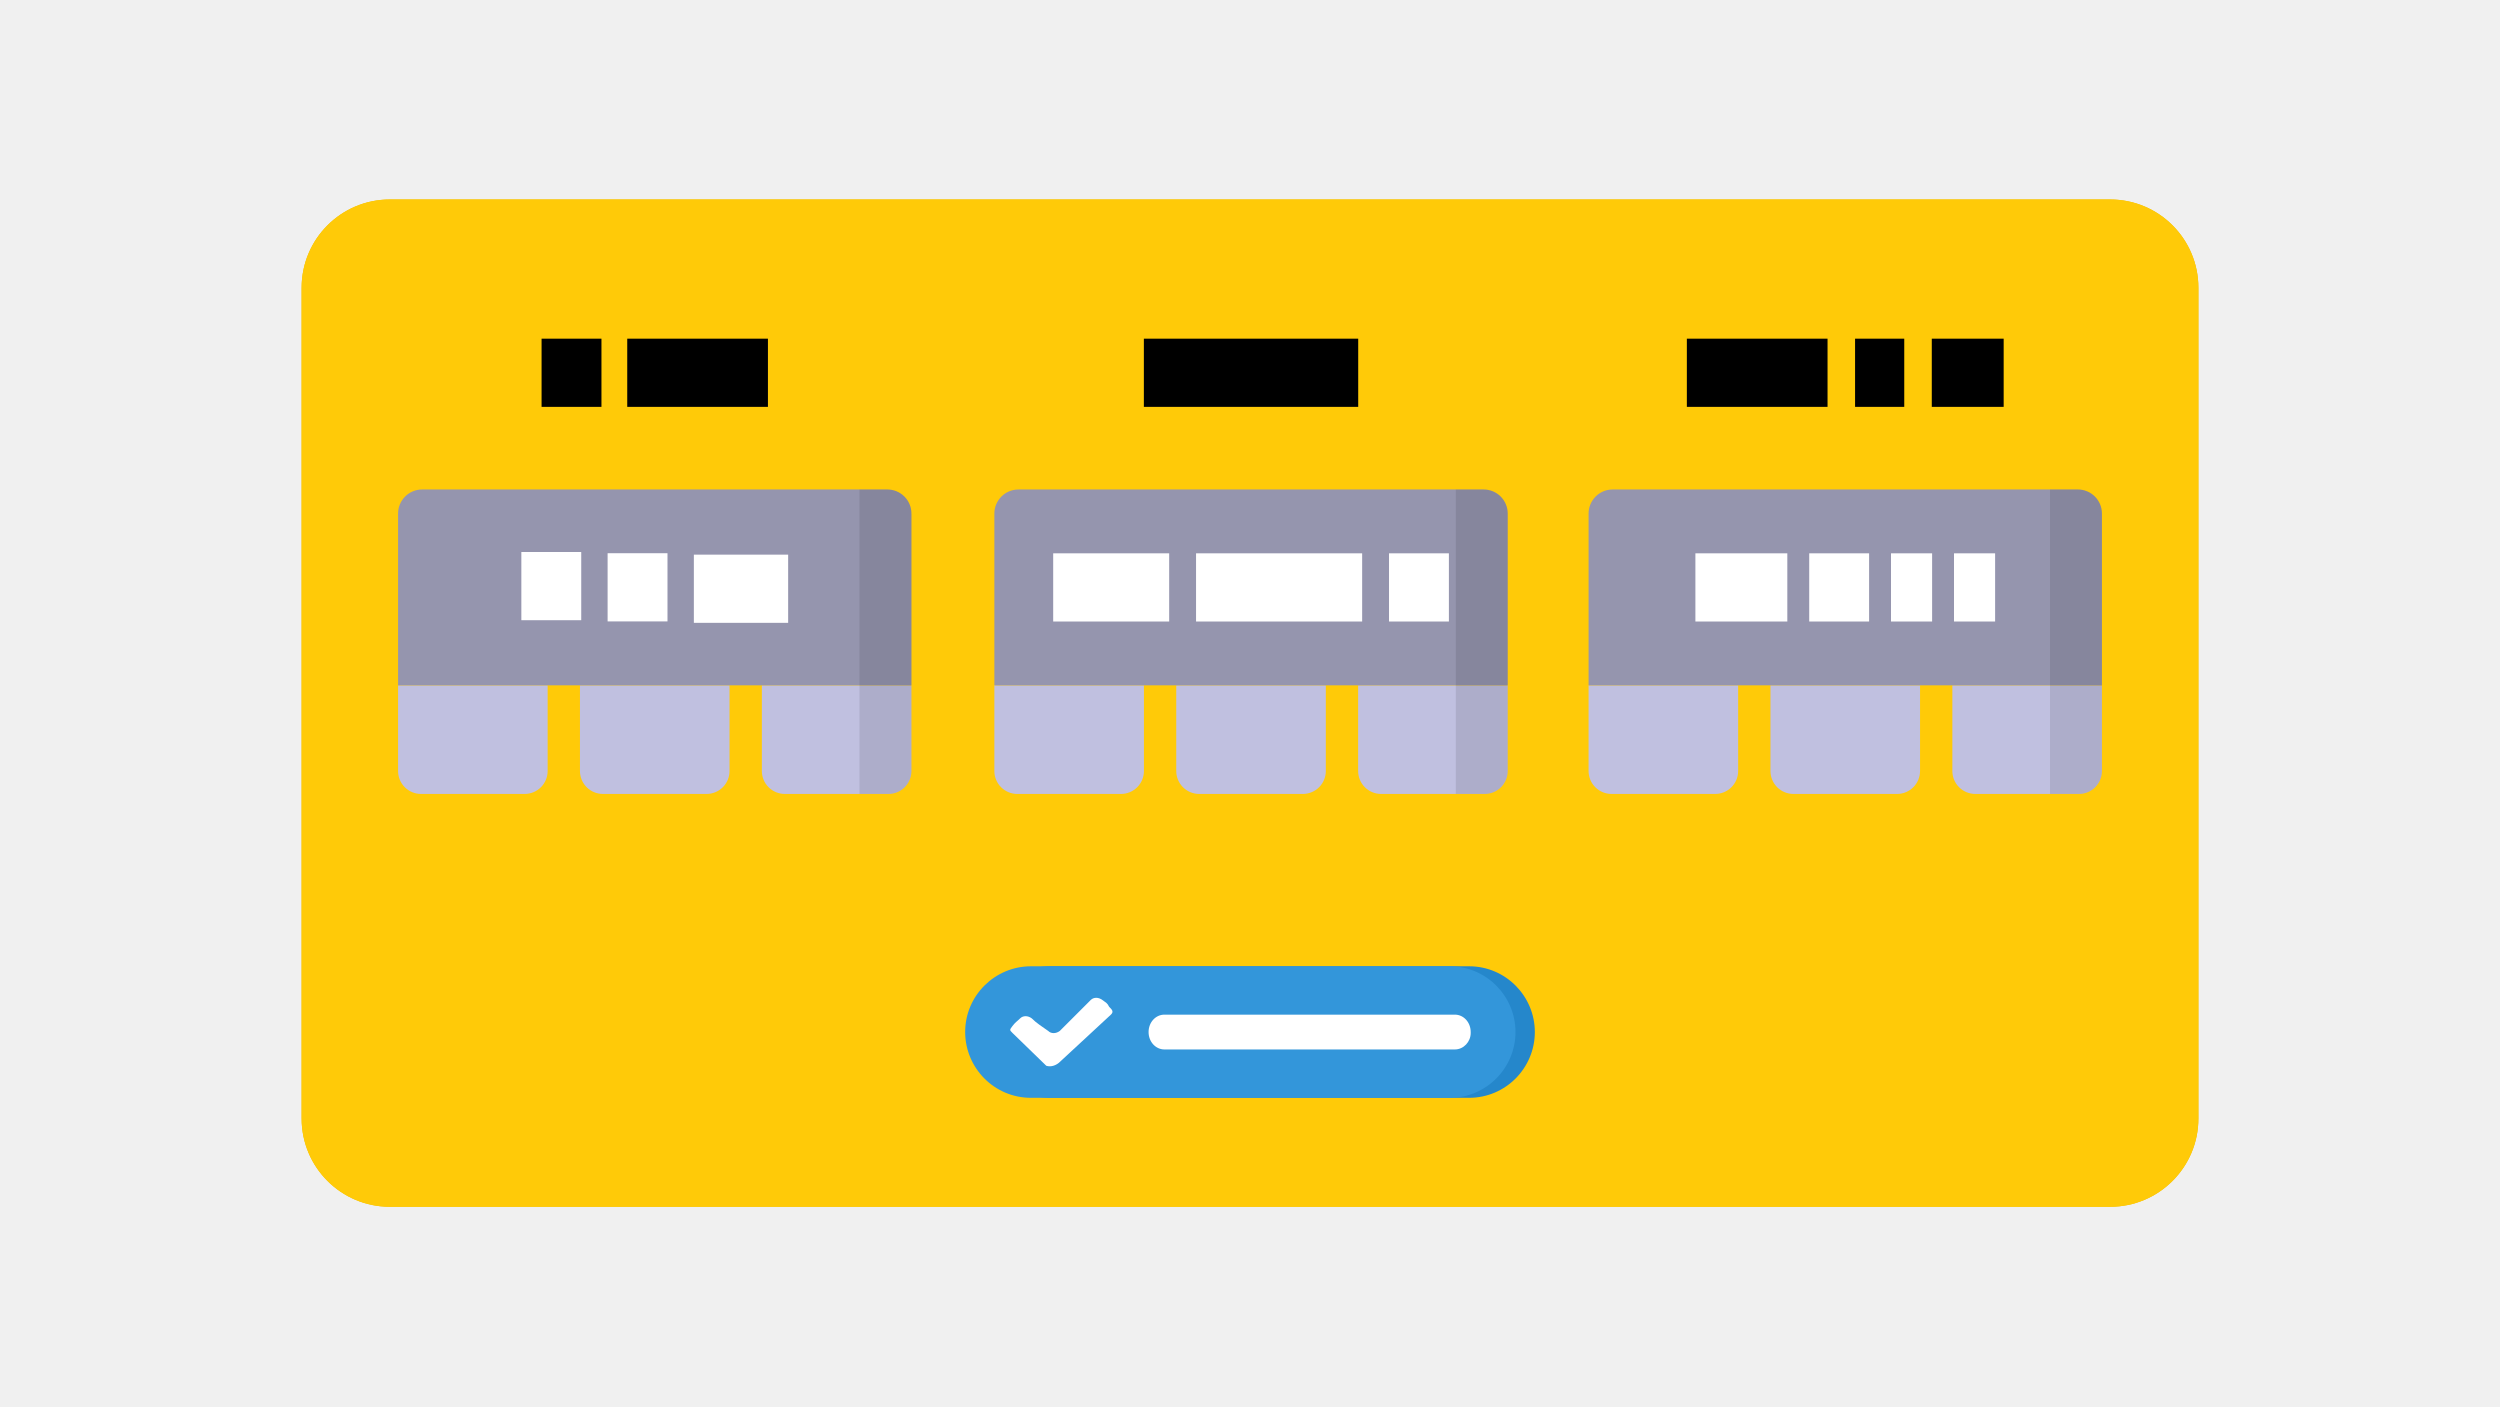
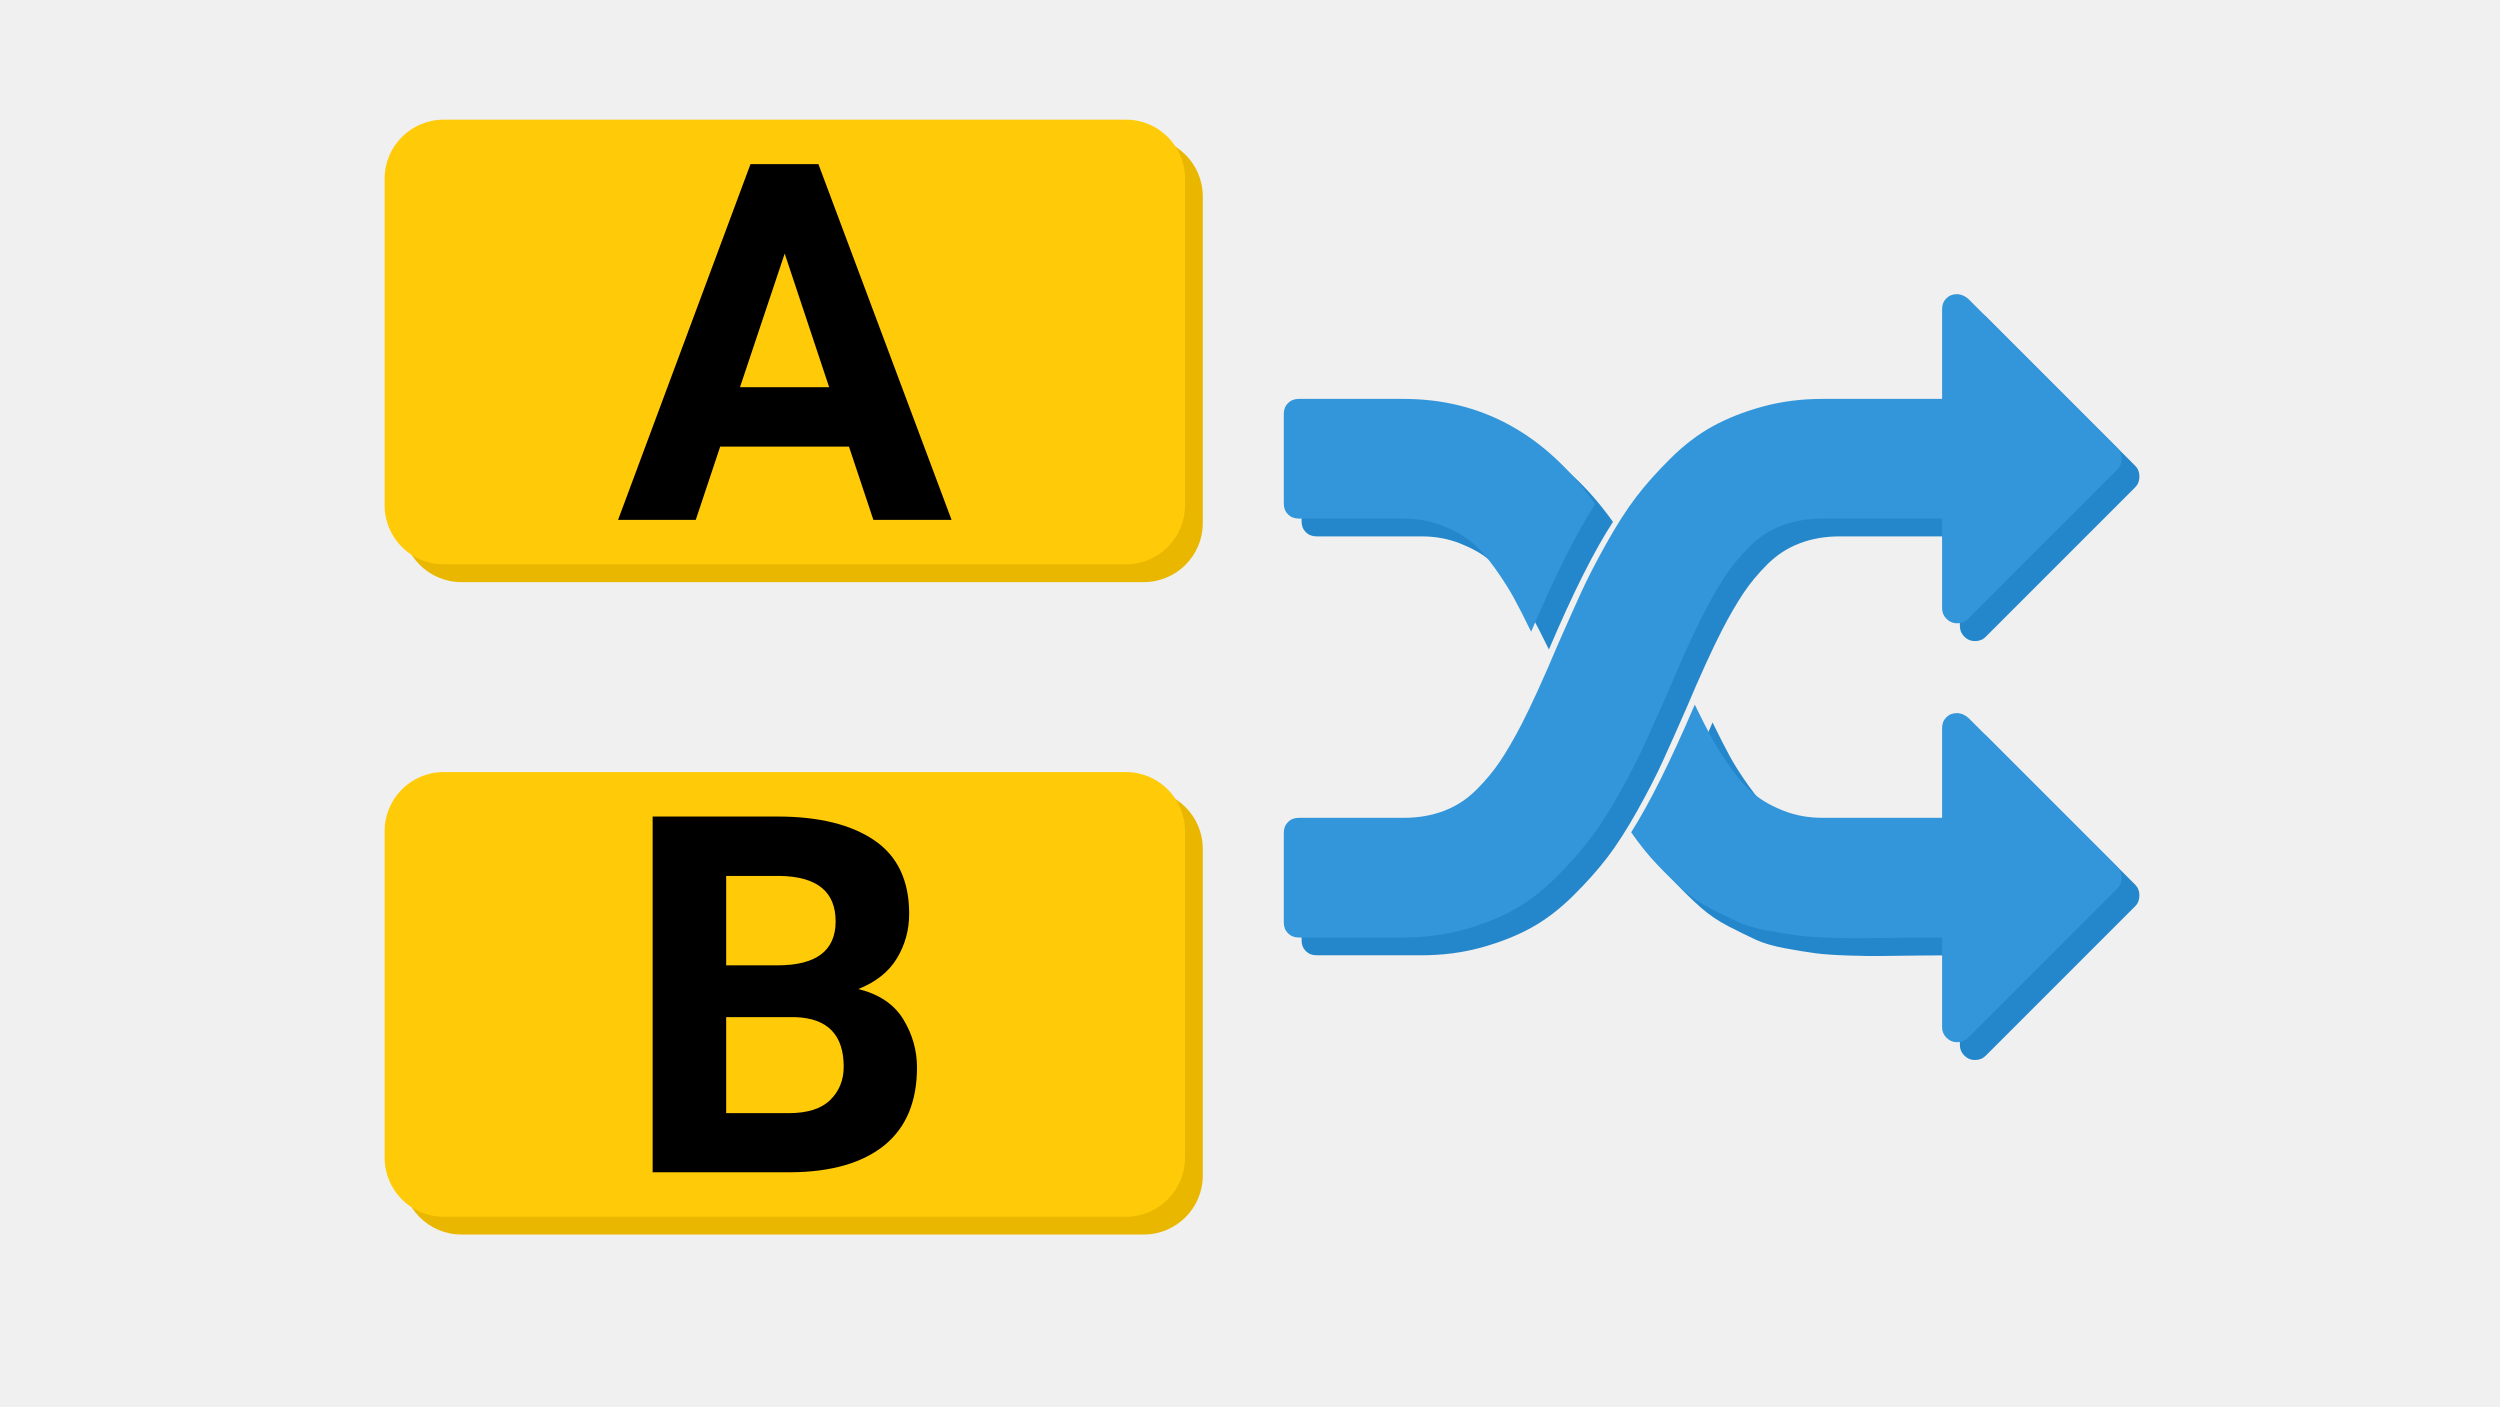
<svg xmlns="http://www.w3.org/2000/svg" xmlns:xlink="http://www.w3.org/1999/xlink" xml:space="preserve" id="Layer_1" x="0" y="0" style="enable-background:new 0 0 400 225" version="1.1" viewBox="0 0 400 225">
  <defs id="defs764">
    <clipPath id="clipPath1130" clipPathUnits="userSpaceOnUse">
      <use xlink:href="#SVGID_1_" id="use1132" style="overflow:visible" />
    </clipPath>
    <clipPath id="clipPath1134" clipPathUnits="userSpaceOnUse">
      <use xlink:href="#SVGID_1_" id="use1136" style="overflow:visible" />
    </clipPath>
    <clipPath id="clipPath1138" clipPathUnits="userSpaceOnUse">
      <use xlink:href="#SVGID_1_" id="use1140" style="overflow:visible" />
    </clipPath>
    <clipPath id="clipPath1166" clipPathUnits="userSpaceOnUse">
      <use xlink:href="#SVGID_1_" id="use1168" style="overflow:visible" />
    </clipPath>
    <clipPath id="clipPath1170" clipPathUnits="userSpaceOnUse">
      <use xlink:href="#SVGID_1_" id="use1172" style="overflow:visible" />
    </clipPath>
    <clipPath id="clipPath1174" clipPathUnits="userSpaceOnUse">
      <use xlink:href="#SVGID_1_" id="use1176" style="overflow:visible" />
    </clipPath>
    <clipPath id="clipPath1178" clipPathUnits="userSpaceOnUse">
      <use xlink:href="#SVGID_1_" id="use1180" style="overflow:visible" />
    </clipPath>
    <clipPath id="clipPath1182" clipPathUnits="userSpaceOnUse">
      <use xlink:href="#SVGID_1_" id="use1184" style="overflow:visible" />
    </clipPath>
    <clipPath id="clipPath1220" clipPathUnits="userSpaceOnUse">
      <use xlink:href="#SVGID_1_" id="use1222" style="overflow:visible" />
    </clipPath>
    <clipPath id="clipPath1224" clipPathUnits="userSpaceOnUse">
      <use xlink:href="#SVGID_1_" id="use1226" style="overflow:visible" />
    </clipPath>
    <clipPath id="clipPath1228" clipPathUnits="userSpaceOnUse">
      <use xlink:href="#SVGID_1_" id="use1230" style="overflow:visible" />
    </clipPath>
    <clipPath id="clipPath1232" clipPathUnits="userSpaceOnUse">
      <use xlink:href="#SVGID_1_" id="use1234" style="overflow:visible" />
    </clipPath>
    <clipPath id="clipPath1236" clipPathUnits="userSpaceOnUse">
      <use xlink:href="#SVGID_1_" id="use1238" style="overflow:visible" />
    </clipPath>
    <clipPath id="clipPath1240" clipPathUnits="userSpaceOnUse">
      <use xlink:href="#SVGID_1_" id="use1242" style="overflow:visible" />
    </clipPath>
    <clipPath id="clipPath1244" clipPathUnits="userSpaceOnUse">
      <use xlink:href="#SVGID_1_" id="use1246" style="overflow:visible" />
    </clipPath>
    <clipPath id="clipPath1248" clipPathUnits="userSpaceOnUse">
      <use xlink:href="#SVGID_1_" id="use1250" style="overflow:visible" />
    </clipPath>
    <clipPath id="clipPath1252" clipPathUnits="userSpaceOnUse">
      <use xlink:href="#SVGID_1_" id="use1254" style="overflow:visible" />
    </clipPath>
    <clipPath id="clipPath1256" clipPathUnits="userSpaceOnUse">
      <use xlink:href="#SVGID_1_" id="use1258" style="overflow:visible" />
    </clipPath>
    <clipPath id="clipPath1260" clipPathUnits="userSpaceOnUse">
      <use xlink:href="#SVGID_1_" id="use1262" style="overflow:visible" />
    </clipPath>
    <clipPath id="clipPath1264" clipPathUnits="userSpaceOnUse">
      <use xlink:href="#SVGID_1_" id="use1266" style="overflow:visible" />
    </clipPath>
    <clipPath id="clipPath1268" clipPathUnits="userSpaceOnUse">
      <use xlink:href="#SVGID_1_" id="use1270" style="overflow:visible" />
    </clipPath>
    <clipPath id="clipPath1272" clipPathUnits="userSpaceOnUse">
      <use xlink:href="#SVGID_1_" id="use1274" style="overflow:visible" />
    </clipPath>
    <clipPath id="clipPath1276" clipPathUnits="userSpaceOnUse">
      <use xlink:href="#SVGID_1_" id="use1278" style="overflow:visible" />
    </clipPath>
    <clipPath id="clipPath1280" clipPathUnits="userSpaceOnUse">
      <use xlink:href="#SVGID_1_" id="use1282" style="overflow:visible" />
    </clipPath>
    <clipPath id="clipPath1284" clipPathUnits="userSpaceOnUse">
      <use xlink:href="#SVGID_1_" id="use1286" style="overflow:visible" />
    </clipPath>
    <clipPath id="clipPath1288" clipPathUnits="userSpaceOnUse">
      <use xlink:href="#SVGID_1_" id="use1290" style="overflow:visible" />
    </clipPath>
    <clipPath id="clipPath1292" clipPathUnits="userSpaceOnUse">
      <use xlink:href="#SVGID_1_" id="use1294" style="overflow:visible" />
    </clipPath>
    <clipPath id="clipPath1296" clipPathUnits="userSpaceOnUse">
      <use xlink:href="#SVGID_1_" id="use1298" style="overflow:visible" />
    </clipPath>
    <clipPath id="clipPath1300" clipPathUnits="userSpaceOnUse">
      <use xlink:href="#SVGID_1_" id="use1302" style="overflow:visible" />
    </clipPath>
    <clipPath id="clipPath1304" clipPathUnits="userSpaceOnUse">
      <use xlink:href="#SVGID_1_" id="use1306" style="overflow:visible" />
    </clipPath>
    <clipPath id="clipPath1308" clipPathUnits="userSpaceOnUse">
      <use xlink:href="#SVGID_1_" id="use1310" style="overflow:visible" />
    </clipPath>
    <clipPath id="clipPath1312" clipPathUnits="userSpaceOnUse">
      <use xlink:href="#SVGID_1_" id="use1314" style="overflow:visible" />
    </clipPath>
    <clipPath id="clipPath1316" clipPathUnits="userSpaceOnUse">
      <use xlink:href="#SVGID_1_" id="use1318" style="overflow:visible" />
    </clipPath>
    <clipPath id="clipPath1346" clipPathUnits="userSpaceOnUse">
      <use xlink:href="#SVGID_1_" id="use1348" style="overflow:visible" />
    </clipPath>
    <clipPath id="clipPath1350" clipPathUnits="userSpaceOnUse">
      <use xlink:href="#SVGID_1_" id="use1352" style="overflow:visible" />
    </clipPath>
    <clipPath id="clipPath1354" clipPathUnits="userSpaceOnUse">
      <use xlink:href="#SVGID_1_" id="use1356" style="overflow:visible" />
    </clipPath>
    <clipPath id="clipPath1358" clipPathUnits="userSpaceOnUse">
      <use xlink:href="#SVGID_1_" id="use1360" style="overflow:visible" />
    </clipPath>
    <clipPath id="clipPath1362" clipPathUnits="userSpaceOnUse">
      <use xlink:href="#SVGID_1_" id="use1364" style="overflow:visible" />
    </clipPath>
    <clipPath id="clipPath1366" clipPathUnits="userSpaceOnUse">
      <use xlink:href="#SVGID_1_" id="use1368" style="overflow:visible" />
    </clipPath>
    <clipPath id="clipPath1370" clipPathUnits="userSpaceOnUse">
      <use xlink:href="#SVGID_1_" id="use1372" style="overflow:visible" />
    </clipPath>
    <clipPath id="clipPath1374" clipPathUnits="userSpaceOnUse">
      <use xlink:href="#SVGID_1_" id="use1376" style="overflow:visible" />
    </clipPath>
    <clipPath id="clipPath1378" clipPathUnits="userSpaceOnUse">
      <use xlink:href="#SVGID_1_" id="use1380" style="overflow:visible" />
    </clipPath>
    <clipPath id="clipPath1382" clipPathUnits="userSpaceOnUse">
      <use xlink:href="#SVGID_1_" id="use1384" style="overflow:visible" />
    </clipPath>
    <clipPath id="clipPath1386" clipPathUnits="userSpaceOnUse">
      <use xlink:href="#SVGID_1_" id="use1388" style="overflow:visible" />
    </clipPath>
    <clipPath id="clipPath1390" clipPathUnits="userSpaceOnUse">
      <use xlink:href="#SVGID_1_" id="use1392" style="overflow:visible" />
    </clipPath>
    <clipPath id="clipPath1394" clipPathUnits="userSpaceOnUse">
      <use xlink:href="#SVGID_1_" id="use1396" style="overflow:visible" />
    </clipPath>
    <clipPath id="clipPath1398" clipPathUnits="userSpaceOnUse">
      <use xlink:href="#SVGID_1_" id="use1400" style="overflow:visible" />
    </clipPath>
    <clipPath id="clipPath1402" clipPathUnits="userSpaceOnUse">
      <use xlink:href="#SVGID_1_" id="use1404" style="overflow:visible" />
    </clipPath>
    <clipPath id="clipPath1435" clipPathUnits="userSpaceOnUse">
      <use xlink:href="#SVGID_1_" id="use1437" style="overflow:visible" />
    </clipPath>
    <clipPath id="clipPath1439" clipPathUnits="userSpaceOnUse">
      <use xlink:href="#SVGID_1_" id="use1441" style="overflow:visible" />
    </clipPath>
    <clipPath id="clipPath1443" clipPathUnits="userSpaceOnUse">
      <use xlink:href="#SVGID_1_" id="use1445" style="overflow:visible" />
    </clipPath>
    <clipPath id="clipPath1447" clipPathUnits="userSpaceOnUse">
      <use xlink:href="#SVGID_1_" id="use1449" style="overflow:visible" />
    </clipPath>
    <clipPath id="clipPath1451" clipPathUnits="userSpaceOnUse">
      <use xlink:href="#SVGID_1_" id="use1453" style="overflow:visible" />
    </clipPath>
    <clipPath id="clipPath1455" clipPathUnits="userSpaceOnUse">
      <use xlink:href="#SVGID_1_" id="use1457" style="overflow:visible" />
    </clipPath>
    <clipPath id="clipPath1459" clipPathUnits="userSpaceOnUse">
      <use xlink:href="#SVGID_1_" id="use1461" style="overflow:visible" />
    </clipPath>
    <clipPath id="clipPath1463" clipPathUnits="userSpaceOnUse">
      <use xlink:href="#SVGID_1_" id="use1465" style="overflow:visible" />
    </clipPath>
    <clipPath id="clipPath1467" clipPathUnits="userSpaceOnUse">
      <use xlink:href="#SVGID_1_" id="use1469" style="overflow:visible" />
    </clipPath>
    <clipPath id="clipPath1471" clipPathUnits="userSpaceOnUse">
      <use xlink:href="#SVGID_1_" id="use1473" style="overflow:visible" />
    </clipPath>
    <clipPath id="clipPath1475" clipPathUnits="userSpaceOnUse">
      <use xlink:href="#SVGID_1_" id="use1477" style="overflow:visible" />
    </clipPath>
    <clipPath id="clipPath1479" clipPathUnits="userSpaceOnUse">
      <use xlink:href="#SVGID_1_" id="use1481" style="overflow:visible" />
    </clipPath>
    <clipPath id="clipPath1483" clipPathUnits="userSpaceOnUse">
      <use xlink:href="#SVGID_1_" id="use1485" style="overflow:visible" />
    </clipPath>
    <clipPath id="clipPath1487" clipPathUnits="userSpaceOnUse">
      <use xlink:href="#SVGID_1_" id="use1489" style="overflow:visible" />
    </clipPath>
    <clipPath id="clipPath1491" clipPathUnits="userSpaceOnUse">
      <use xlink:href="#SVGID_1_" id="use1493" style="overflow:visible" />
    </clipPath>
    <clipPath id="clipPath1495" clipPathUnits="userSpaceOnUse">
      <use xlink:href="#SVGID_1_" id="use1497" style="overflow:visible" />
    </clipPath>
    <clipPath id="clipPath1499" clipPathUnits="userSpaceOnUse">
      <use xlink:href="#SVGID_1_" id="use1501" style="overflow:visible" />
    </clipPath>
    <clipPath id="clipPath1503" clipPathUnits="userSpaceOnUse">
      <use xlink:href="#SVGID_1_" id="use1505" style="overflow:visible" />
    </clipPath>
    <clipPath id="clipPath1507" clipPathUnits="userSpaceOnUse">
      <use xlink:href="#SVGID_1_" id="use1509" style="overflow:visible" />
    </clipPath>
    <clipPath id="clipPath1511" clipPathUnits="userSpaceOnUse">
      <use xlink:href="#SVGID_1_" id="use1513" style="overflow:visible" />
    </clipPath>
    <clipPath id="clipPath1515" clipPathUnits="userSpaceOnUse">
      <use xlink:href="#SVGID_1_" id="use1517" style="overflow:visible" />
    </clipPath>
    <clipPath id="clipPath1519" clipPathUnits="userSpaceOnUse">
      <use xlink:href="#SVGID_1_" id="use1521" style="overflow:visible" />
    </clipPath>
    <clipPath id="clipPath1182-3" clipPathUnits="userSpaceOnUse">
      <use xlink:href="#SVGID_1_" id="use1184-6" style="overflow:visible" />
    </clipPath>
    <clipPath id="clipPath1182-3-5" clipPathUnits="userSpaceOnUse">
      <use xlink:href="#SVGID_1_" id="use1184-6-3" style="overflow:visible" />
    </clipPath>
    <clipPath id="clipPath1130-6" clipPathUnits="userSpaceOnUse">
      <use xlink:href="#SVGID_1_" id="use1132-2" style="overflow:visible" />
    </clipPath>
    <clipPath id="clipPath1166-6" clipPathUnits="userSpaceOnUse">
      <use xlink:href="#SVGID_1_" id="use1168-0" style="overflow:visible" />
    </clipPath>
    <clipPath id="clipPath1166-6-6" clipPathUnits="userSpaceOnUse">
      <use xlink:href="#SVGID_1_" id="use1168-0-1" style="overflow:visible" />
    </clipPath>
    <clipPath id="clipPath1170-7" clipPathUnits="userSpaceOnUse">
      <use xlink:href="#SVGID_1_" id="use1172-9" style="overflow:visible" />
    </clipPath>
    <clipPath id="clipPath1170-7-2" clipPathUnits="userSpaceOnUse">
      <use xlink:href="#SVGID_1_" id="use1172-9-3" style="overflow:visible" />
    </clipPath>
    <defs id="defs544">
      <path id="SVGID_1_" d="M0 0h400v225H0z" />
    </defs>
  </defs>
  <style id="style540" type="text/css">.st0{clip-path:url(#SVGID_2_)}.st1{fill:#6ed62b}.st2{opacity:.22;fill:#383844;enable-background:new}.st3{fill:#997234}.st4{fill:#fff}.st5{fill:#353584}.st6{fill:#b2b2bf}.st7{fill:#272733}.st8{fill:#84602c}.st9{fill:none}.st10{fill:#41414c}.st11{fill:#2b69d6}.st12{fill:#2c2c33}.st13{fill:#eabe78}.st14{fill:#d8d82a}.st15{fill:#d8ad6f}.st16{fill:#ffca08}.st17{fill:#f7e9a5}.st18{fill:#edbc07}.st19{fill:#db8c0e}.st20{fill:#fea401}.st21{fill:#d62b99}.st22{fill:#ce9d45}.st23{fill:#7c520e}.st24{fill:#bc8c3f}.st25{fill:#5e3c0b}.st26{fill:#b2b2bf;stroke:#b2b2bf;stroke-miterlimit:10}</style>
-   <g id="g1" transform="translate(0 14.42)">
-     <rect id="rect1612-5" width="303.487" height="161.172" x="48.257" y="-178.667" ry="14.123" style="font-variation-settings:normal;vector-effect:none;fill:#edbc07;fill-opacity:1;stroke:none;stroke-width:1.294;stroke-linecap:butt;stroke-linejoin:miter;stroke-miterlimit:4;stroke-dasharray:none;stroke-dashoffset:0;stroke-opacity:1;-inkscape-stroke:none;paint-order:stroke fill markers;stop-color:#000" transform="scale(1 -1)" />
-     <rect id="rect1612" width="303.487" height="161.172" x="48.257" y="-178.667" ry="14.123" style="font-variation-settings:normal;vector-effect:none;fill:#ffca08;fill-opacity:1;stroke:none;stroke-width:1.586;stroke-linecap:butt;stroke-linejoin:miter;stroke-miterlimit:4;stroke-dasharray:none;stroke-dashoffset:0;stroke-opacity:1;-inkscape-stroke:none;paint-order:stroke fill markers;stop-color:#000" transform="scale(1 -1)" />
-     <g id="g12" transform="translate(17.36 -85.597)">
-       <g id="g16">
-         <g id="g10" transform="translate(-83.125 -7.273)">
-           <path id="rect1700-1-5-9-9-32-7" d="M253.965 188.109v13.695a3.67 3.67 0 0 0 3.677 3.677h16.578a3.67 3.67 0 0 0 3.677-3.677v-13.695z" style="font-variation-settings:normal;vector-effect:none;fill:#c0c0e0;fill-opacity:1;stroke:none;stroke-width:.365;stroke-linecap:butt;stroke-linejoin:miter;stroke-miterlimit:10;stroke-dasharray:none;stroke-dashoffset:0;stroke-opacity:1;-inkscape-stroke:none;paint-order:stroke fill markers;stop-color:#000" />
-           <path id="rect1700-1-5-9-1-0-5" d="M228.539 205.481a3.67 3.67 0 0 1-3.677-3.677v-13.695h23.933v13.695a3.67 3.67 0 0 1-3.678 3.677z" style="font-variation-settings:normal;fill:#c0c0e0;fill-opacity:1;stroke:none;stroke-width:.365;stroke-linecap:butt;stroke-linejoin:miter;stroke-miterlimit:10;stroke-dasharray:none;stroke-dashoffset:0;stroke-opacity:1;paint-order:stroke fill markers;stop-color:#000" />
-           <path id="rect1700-1-5-9-1-0-5-0" d="M286.743 205.481a3.67 3.67 0 0 1-3.676-3.677v-13.695h23.932v13.695a3.67 3.67 0 0 1-3.677 3.677z" style="font-variation-settings:normal;fill:#c0c0e0;fill-opacity:1;stroke:none;stroke-width:.365;stroke-linecap:butt;stroke-linejoin:miter;stroke-miterlimit:10;stroke-dasharray:none;stroke-dashoffset:0;stroke-opacity:1;paint-order:stroke fill markers;stop-color:#000" />
-           <path id="rect2921-6-6-3" d="M228.72 156.768a3.849 3.849 0 0 0-3.856 3.857v27.483H307v-27.483a3.849 3.849 0 0 0-3.858-3.857z" style="font-variation-settings:normal;fill:#9595ae;fill-opacity:1;stroke:none;stroke-width:1.302;stroke-linecap:butt;stroke-linejoin:miter;stroke-miterlimit:10;stroke-dasharray:none;stroke-dashoffset:0;stroke-opacity:1;paint-order:stroke fill markers;stop-color:#000" />
-           <path id="rect1700-1-5-9-1-0-5-0-6" d="M298.692 156.768v48.713h4.629a3.67 3.67 0 0 0 3.679-3.677v-41.179a3.849 3.849 0 0 0-3.858-3.857z" style="font-variation-settings:normal;vector-effect:none;fill:#000;fill-opacity:.1;stroke:none;stroke-width:.365;stroke-linecap:butt;stroke-linejoin:miter;stroke-miterlimit:10;stroke-dasharray:none;stroke-dashoffset:0;stroke-opacity:1;-inkscape-stroke:none;paint-order:stroke fill markers;stop-color:#000" />
-           <g id="g8" transform="translate(0 .665)">
-             <path id="rect1" d="M234.275 166.317h18.559v10.911h-18.559z" style="fill:#fff;stroke-width:6;stroke-linecap:round;stroke-linejoin:round;paint-order:stroke fill markers" />
-             <path id="rect1-9" d="M288.007 166.317h9.581v10.911h-9.581z" style="fill:#fff;stroke-width:6;stroke-linecap:round;stroke-linejoin:round;paint-order:stroke fill markers" />
-             <path id="rect1-2" d="M257.133 166.317h26.576v10.911h-26.576z" style="fill:#fff;stroke-width:6;stroke-linecap:round;stroke-linejoin:round;paint-order:stroke fill markers" />
-           </g>
-         </g>
+   <g id="g7" style="stroke-width:.703" transform="matrix(1.42292 0 0 1.42292 -315.12 201.194)">
+     <g id="g6" style="stroke-width:.703">
+       <path id="path1-5" fill="currentColor" d="M402.83-82.713q-3.155 4.837-7.203 14.353-1.157-2.366-1.945-3.812-.789-1.445-2.13-3.338-1.34-1.893-2.68-2.97-1.341-1.078-3.313-1.84-1.971-.763-4.284-.763h-11.777q-.736 0-1.209-.473-.473-.473-.473-1.21v-10.093q0-.736.473-1.21.473-.472 1.21-.472h11.776q13.143 0 21.555 11.828zm59.197 42.006q0 .736-.474 1.21L444.73-22.675q-.473.473-1.21.473-.683 0-1.182-.5-.5-.5-.5-1.183v-10.094q-1.682 0-4.468.027-2.787.026-4.259.052-1.472.027-3.837-.052-2.366-.079-3.733-.263t-3.365-.552q-1.997-.368-3.312-.973-1.314-.604-3.049-1.498-1.735-.894-3.102-2.103-1.367-1.21-2.891-2.813-1.525-1.603-2.944-3.653 3.101-4.89 7.15-14.353 1.156 2.366 1.945 3.812.788 1.445 2.129 3.338 1.34 1.893 2.681 2.97 1.34 1.078 3.312 1.84 1.972.763 4.285.763h13.459V-57.53q0-.736.473-1.21.473-.472 1.209-.472.63 0 1.262.525l16.77 16.771q.474.473.474 1.21zm0-47.105q0 .736-.474 1.21L444.73-69.78q-.473.474-1.21.474-.683 0-1.182-.5-.5-.5-.5-1.183v-10.094H428.38q-2.524 0-4.574.789-2.05.788-3.627 2.366-1.578 1.577-2.682 3.233-1.104 1.656-2.365 4.074-1.683 3.26-4.101 8.99-1.525 3.47-2.602 5.836-1.078 2.366-2.84 5.52-1.76 3.154-3.364 5.257-1.604 2.103-3.89 4.364-2.287 2.26-4.732 3.6-2.445 1.342-5.599 2.209-3.154.867-6.73.867h-11.776q-.736 0-1.209-.473-.473-.473-.473-1.209v-10.094q0-.736.473-1.209.473-.473 1.21-.473h11.776q2.523 0 4.573-.789 2.05-.788 3.628-2.366 1.577-1.577 2.681-3.233 1.104-1.656 2.366-4.074 1.682-3.26 4.1-8.99 1.525-3.47 2.603-5.836 1.078-2.366 2.839-5.52 1.761-3.154 3.365-5.257 1.603-2.103 3.89-4.364 2.287-2.26 4.732-3.6 2.444-1.342 5.599-2.209 3.154-.867 6.729-.867h13.459v-10.094q0-.736.473-1.21.473-.473 1.209-.473.63 0 1.262.526l16.77 16.77q.474.474.474 1.21z" style="font-variation-settings:normal;opacity:1;vector-effect:none;fill:#2587cb;fill-opacity:1;stroke-width:.703;stroke-linecap:butt;stroke-linejoin:miter;stroke-miterlimit:4;stroke-dasharray:none;stroke-dashoffset:0;stroke-opacity:1;-inkscape-stroke:none;stop-color:#000;stop-opacity:1" />
+       <path id="path1" fill="currentColor" d="M400.83-84.713q-3.155 4.837-7.203 14.353-1.157-2.366-1.945-3.812-.789-1.445-2.13-3.338-1.34-1.893-2.68-2.97-1.341-1.078-3.313-1.84-1.971-.763-4.284-.763h-11.777q-.736 0-1.209-.473-.473-.473-.473-1.21v-10.093q0-.736.473-1.21.473-.472 1.21-.472h11.776q13.143 0 21.555 11.828zm59.197 42.006q0 .736-.474 1.21L442.73-24.675q-.473.473-1.21.473-.683 0-1.182-.5-.5-.5-.5-1.183v-10.094q-1.682 0-4.468.027-2.787.026-4.259.052-1.472.027-3.837-.052-2.366-.079-3.733-.263t-3.365-.552q-1.997-.368-3.312-.973-1.314-.604-3.049-1.498-1.735-.894-3.102-2.103-1.367-1.21-2.891-2.813-1.525-1.603-2.944-3.653 3.101-4.89 7.15-14.353 1.156 2.366 1.945 3.812.788 1.445 2.129 3.338 1.34 1.893 2.681 2.97 1.34 1.078 3.312 1.84 1.972.763 4.285.763h13.459V-59.53q0-.736.473-1.21.473-.472 1.209-.472.63 0 1.262.525l16.77 16.771q.474.473.474 1.21zm0-47.105q0 .736-.474 1.21L442.73-71.78q-.473.474-1.21.474-.683 0-1.182-.5-.5-.5-.5-1.183v-10.094H426.38q-2.524 0-4.574.789-2.05.788-3.627 2.366-1.578 1.577-2.682 3.233-1.104 1.656-2.365 4.074-1.683 3.26-4.101 8.99-1.525 3.47-2.602 5.836-1.078 2.366-2.84 5.52-1.76 3.154-3.364 5.257-1.604 2.103-3.89 4.364-2.287 2.26-4.732 3.6-2.445 1.342-5.599 2.209-3.154.867-6.73.867h-11.776q-.736 0-1.209-.473-.473-.473-.473-1.209v-10.094q0-.736.473-1.209.473-.473 1.21-.473h11.776q2.523 0 4.573-.789 2.05-.788 3.628-2.366 1.577-1.577 2.681-3.233 1.104-1.656 2.366-4.074 1.682-3.26 4.1-8.99 1.525-3.47 2.603-5.836 1.078-2.366 2.839-5.52 1.761-3.154 3.365-5.257 1.603-2.103 3.89-4.364 2.287-2.26 4.732-3.6 2.444-1.342 5.599-2.209 3.154-.867 6.729-.867h13.459v-10.094q0-.736.473-1.21.473-.473 1.209-.473.63 0 1.262.526l16.77 16.77q.474.474.474 1.21z" style="font-variation-settings:normal;opacity:1;vector-effect:none;fill:#3396da;fill-opacity:1;stroke-width:.703;stroke-linecap:butt;stroke-linejoin:miter;stroke-miterlimit:4;stroke-dasharray:none;stroke-dashoffset:0;stroke-opacity:1;-inkscape-stroke:none;stop-color:#000;stop-opacity:1" />
+     </g>
+     <g id="g5" style="stroke-width:.703" transform="translate(0 2.408)">
+       <g id="g3" style="stroke-width:.703" transform="translate(75.178 15.256)">
+         <rect id="rect2-7-5" width="90" height="50" x="191.531" y="-143.603" ry="6.639" style="font-variation-settings:normal;vector-effect:none;fill:#e9b700;fill-opacity:1;stroke:none;stroke-width:1.115;stroke-linecap:butt;stroke-linejoin:miter;stroke-miterlimit:4;stroke-dasharray:none;stroke-dashoffset:0;stroke-opacity:1;-inkscape-stroke:none;paint-order:stroke fill markers" />
+         <rect id="rect2" width="90" height="50" x="189.531" y="-145.603" ry="6.639" style="font-variation-settings:normal;opacity:1;vector-effect:none;fill:#ffca08;fill-opacity:1;stroke:none;stroke-width:1.115;stroke-linecap:butt;stroke-linejoin:miter;stroke-miterlimit:4;stroke-dasharray:none;stroke-dashoffset:0;stroke-opacity:1;-inkscape-stroke:none;paint-order:stroke fill markers" />
+         <path id="text2" d="m215.781-100.603 14.89-40h7.638l14.972 40h-8.791l-2.747-8.241h-14.478l-2.748 8.241zm13.709-14.917h10.027l-5-15.028z" aria-label="A" style="font-weight:700;font-size:64px;line-height:1.25;-inkscape-font-specification:&quot;sans-serif Bold&quot;;stroke-width:.703" />
      </g>
-       <g id="g17">
-         <path id="rect1700-1-5-9-9-32-7-4" d="M75.433 180.836v13.695a3.67 3.67 0 0 0 3.678 3.677h16.577a3.67 3.67 0 0 0 3.678-3.677v-13.695z" style="font-variation-settings:normal;vector-effect:none;fill:#c0c0e0;fill-opacity:1;stroke:none;stroke-width:.365;stroke-linecap:butt;stroke-linejoin:miter;stroke-miterlimit:10;stroke-dasharray:none;stroke-dashoffset:0;stroke-opacity:1;-inkscape-stroke:none;paint-order:stroke fill markers;stop-color:#000" />
-         <path id="rect1700-1-5-9-1-0-5-7" d="M50.007 198.208a3.67 3.67 0 0 1-3.676-3.677v-13.695h23.933v13.695a3.67 3.67 0 0 1-3.678 3.677z" style="font-variation-settings:normal;fill:#c0c0e0;fill-opacity:1;stroke:none;stroke-width:.365;stroke-linecap:butt;stroke-linejoin:miter;stroke-miterlimit:10;stroke-dasharray:none;stroke-dashoffset:0;stroke-opacity:1;paint-order:stroke fill markers;stop-color:#000" />
-         <path id="rect1700-1-5-9-1-0-5-0-65" d="M108.212 198.208a3.67 3.67 0 0 1-3.676-3.677v-13.695h23.932v13.695a3.67 3.67 0 0 1-3.677 3.677z" style="font-variation-settings:normal;fill:#c0c0e0;fill-opacity:1;stroke:none;stroke-width:.365;stroke-linecap:butt;stroke-linejoin:miter;stroke-miterlimit:10;stroke-dasharray:none;stroke-dashoffset:0;stroke-opacity:1;paint-order:stroke fill markers;stop-color:#000" />
-         <path id="rect2921-6-6-3-6" d="M50.19 149.494a3.849 3.849 0 0 0-3.858 3.858v27.483h82.138v-27.483a3.849 3.849 0 0 0-3.858-3.858z" style="font-variation-settings:normal;fill:#9595ae;fill-opacity:1;stroke:none;stroke-width:1.302;stroke-linecap:butt;stroke-linejoin:miter;stroke-miterlimit:10;stroke-dasharray:none;stroke-dashoffset:0;stroke-opacity:1;paint-order:stroke fill markers;stop-color:#000" />
-         <path id="rect1700-1-5-9-1-0-5-0-6-9" d="M120.16 149.494v48.714h4.63a3.67 3.67 0 0 0 3.679-3.677v-41.179a3.849 3.849 0 0 0-3.858-3.858z" style="font-variation-settings:normal;vector-effect:none;fill:#000;fill-opacity:.1;stroke:none;stroke-width:.365;stroke-linecap:butt;stroke-linejoin:miter;stroke-miterlimit:10;stroke-dasharray:none;stroke-dashoffset:0;stroke-opacity:1;-inkscape-stroke:none;paint-order:stroke fill markers;stop-color:#000" />
-         <g id="g2" style="stroke-width:.8" transform="matrix(1.25 0 0 1.25 -233.967 60.031)">
-           <path id="rect1-9-7" d="M240.018 79.574h7.665v8.729h-7.665z" style="fill:#fff;stroke-width:4.8;stroke-linecap:round;stroke-linejoin:round;paint-order:stroke fill markers" />
-           <path id="rect1-9-7-0" d="M251.059 79.729h7.665v8.729h-7.665z" style="fill:#fff;stroke-width:4.8;stroke-linecap:round;stroke-linejoin:round;paint-order:stroke fill markers" />
-           <path id="rect1-9-7-6" d="M262.1 79.911h12.069v8.729H262.1Z" style="fill:#fff;stroke-width:4.8;stroke-linecap:round;stroke-linejoin:round;paint-order:stroke fill markers" />
-         </g>
-       </g>
-       <g id="g13" transform="translate(-78.596 -6.785)">
-         <path id="rect1-9-7-2" d="M147.888 132.15h9.581v10.911h-9.581z" style="fill:#000;stroke-width:6;stroke-linecap:round;stroke-linejoin:round;paint-order:stroke fill markers" />
-         <path id="rect1-9-7-6-3" d="M161.595 132.15h22.51v10.911h-22.51z" style="fill:#000;stroke-width:6;stroke-linecap:round;stroke-linejoin:round;paint-order:stroke fill markers" />
-       </g>
-       <path id="rect1-9-7-6-3-0" d="M165.658 125.365h34.296v10.911h-34.296z" style="fill:#000;stroke-width:6;stroke-linecap:round;stroke-linejoin:round;paint-order:stroke fill markers" />
-       <g id="g14" transform="translate(-70.19 -6.785)">
-         <path id="rect1-9-7-6-3-8" d="M322.726 132.15h22.51v10.911h-22.51z" style="fill:#000;stroke-width:6;stroke-linecap:round;stroke-linejoin:round;paint-order:stroke fill markers" />
-         <path id="rect1-9-7-6-3-09" d="M349.641 132.15h7.869v10.911h-7.869z" style="fill:#000;stroke-width:6;stroke-linecap:round;stroke-linejoin:round;paint-order:stroke fill markers" />
-         <path id="rect1-9-7-6-3-3" d="M361.915 132.15h11.501v10.911h-11.501z" style="fill:#000;stroke-width:6;stroke-linecap:round;stroke-linejoin:round;paint-order:stroke fill markers" />
-       </g>
-       <g id="g15">
-         <path id="rect1700-1-5-9-9-32-7-4-4" d="M265.914 180.836v13.695a3.67 3.67 0 0 0 3.677 3.677h16.578a3.67 3.67 0 0 0 3.677-3.677v-13.695z" style="font-variation-settings:normal;vector-effect:none;fill:#c0c0e0;fill-opacity:1;stroke:none;stroke-width:.365;stroke-linecap:butt;stroke-linejoin:miter;stroke-miterlimit:10;stroke-dasharray:none;stroke-dashoffset:0;stroke-opacity:1;-inkscape-stroke:none;paint-order:stroke fill markers;stop-color:#000" />
-         <path id="rect1700-1-5-9-1-0-5-7-3" d="M240.488 198.208a3.67 3.67 0 0 1-3.676-3.677v-13.695h23.932v13.695a3.67 3.67 0 0 1-3.677 3.677z" style="font-variation-settings:normal;fill:#c0c0e0;fill-opacity:1;stroke:none;stroke-width:.365;stroke-linecap:butt;stroke-linejoin:miter;stroke-miterlimit:10;stroke-dasharray:none;stroke-dashoffset:0;stroke-opacity:1;paint-order:stroke fill markers;stop-color:#000" />
-         <path id="rect1700-1-5-9-1-0-5-0-65-1" d="M298.692 198.208a3.67 3.67 0 0 1-3.676-3.677v-13.695h23.933v13.695a3.67 3.67 0 0 1-3.678 3.677z" style="font-variation-settings:normal;fill:#c0c0e0;fill-opacity:1;stroke:none;stroke-width:.365;stroke-linecap:butt;stroke-linejoin:miter;stroke-miterlimit:10;stroke-dasharray:none;stroke-dashoffset:0;stroke-opacity:1;paint-order:stroke fill markers;stop-color:#000" />
-         <path id="rect2921-6-6-3-6-4" d="M240.67 149.494a3.849 3.849 0 0 0-3.857 3.858v27.483h82.136v-27.483a3.849 3.849 0 0 0-3.857-3.858z" style="font-variation-settings:normal;fill:#9595ae;fill-opacity:1;stroke:none;stroke-width:1.302;stroke-linecap:butt;stroke-linejoin:miter;stroke-miterlimit:10;stroke-dasharray:none;stroke-dashoffset:0;stroke-opacity:1;paint-order:stroke fill markers;stop-color:#000" />
-         <path id="rect1700-1-5-9-1-0-5-0-6-9-9" d="M310.641 149.494v48.714h4.629a3.67 3.67 0 0 0 3.68-3.677v-41.179a3.849 3.849 0 0 0-3.858-3.858z" style="font-variation-settings:normal;vector-effect:none;fill:#000;fill-opacity:.1;stroke:none;stroke-width:.365;stroke-linecap:butt;stroke-linejoin:miter;stroke-miterlimit:10;stroke-dasharray:none;stroke-dashoffset:0;stroke-opacity:1;-inkscape-stroke:none;paint-order:stroke fill markers;stop-color:#000" />
-         <g id="g7" transform="translate(-1.364 106.983)">
-           <path id="rect1-9-7-06" d="M286.564 52.726h6.578v10.911h-6.578z" style="fill:#fff;stroke-width:6;stroke-linecap:round;stroke-linejoin:round;paint-order:stroke fill markers" />
-           <path id="rect1-9-7-06-7" d="M296.645 52.726h6.578v10.911h-6.578z" style="fill:#fff;stroke-width:6;stroke-linecap:round;stroke-linejoin:round;paint-order:stroke fill markers" />
-           <path id="rect1-9-7-06-5" d="M255.268 52.726h14.708v10.911h-14.708z" style="fill:#fff;stroke-width:6;stroke-linecap:round;stroke-linejoin:round;paint-order:stroke fill markers" />
-           <path id="rect1-9-7-0-8" d="M273.479 52.726h9.581v10.911h-9.581z" style="fill:#fff;stroke-width:6;stroke-linecap:round;stroke-linejoin:round;paint-order:stroke fill markers" />
-         </g>
-       </g>
-     </g>
-     <g id="g19" style="stroke-width:.646" transform="translate(-179.831 -143.006) scale(1.54749)">
-       <path id="path12-5" fill="#3db991" d="M268.1 196.6h-43.3c-3.8 0-6.8-3.1-6.8-6.8 0-3.8 3.1-6.8 6.8-6.8h43.3c3.8 0 6.8 3.1 6.8 6.8 0 3.7-3 6.8-6.8 6.8z" style="font-variation-settings:normal;vector-effect:none;fill:#2587cb;fill-opacity:1;stroke-width:.646;stroke-linecap:butt;stroke-linejoin:miter;stroke-miterlimit:4;stroke-dasharray:none;stroke-dashoffset:0;stroke-opacity:1;-inkscape-stroke:none;stop-color:#000" />
-       <path id="path12" fill="#3db991" d="M266.1 196.6h-43.3c-3.8 0-6.8-3.1-6.8-6.8 0-3.8 3.1-6.8 6.8-6.8h43.3c3.8 0 6.8 3.1 6.8 6.8 0 3.7-3 6.8-6.8 6.8z" style="font-variation-settings:normal;opacity:1;vector-effect:none;fill:#3396da;fill-opacity:1;stroke-width:.646;stroke-linecap:butt;stroke-linejoin:miter;stroke-miterlimit:4;stroke-dasharray:none;stroke-dashoffset:0;stroke-opacity:1;-inkscape-stroke:none;stop-color:#000;stop-opacity:1" />
-       <path id="path14" fill="#295748" d="M266.63 191.6h-30.029c-.91 0-1.638-.8-1.638-1.8s.728-1.8 1.638-1.8h30.03c.91 0 1.638.8 1.638 1.8v.1c0 .9-.728 1.7-1.638 1.7z" style="font-variation-settings:normal;opacity:1;vector-effect:none;fill:#fff;fill-opacity:1;stroke-width:.646;stroke-linecap:butt;stroke-linejoin:miter;stroke-miterlimit:4;stroke-dasharray:none;stroke-dashoffset:0;stroke-opacity:1;-inkscape-stroke:none;stop-color:#000;stop-opacity:1" />
-       <g id="g17-3" style="stroke-width:.646" transform="translate(34.184 -164.015)">
-         <path id="path17" fill="#fff" d="m190.2 357.3-3.5-3.4c-.3-.3-.3-.3 0-.7.3-.4.5-.5.8-.8.3-.3.8-.3 1.2 0 .5.5 1 .8 1.7 1.3.3.3.8.3 1.2 0l3.2-3.2c.3-.3.8-.3 1.2 0 .4.3.5.3.7.7.3.3.5.5.2.8l-5.4 5c-.5.4-1 .4-1.3.3z" style="stroke-width:.646" />
+       <g id="g4" style="stroke-width:.703" transform="translate(44.5 13.225)">
+         <rect id="rect2-7-5-7" width="90" height="50" x="222.209" y="-68.212" ry="6.639" style="font-variation-settings:normal;vector-effect:none;fill:#e9b700;fill-opacity:1;stroke:none;stroke-width:1.115;stroke-linecap:butt;stroke-linejoin:miter;stroke-miterlimit:4;stroke-dasharray:none;stroke-dashoffset:0;stroke-opacity:1;-inkscape-stroke:none;paint-order:stroke fill markers" />
+         <rect id="rect2-4" width="90" height="50" x="220.209" y="-70.212" ry="6.639" style="font-variation-settings:normal;vector-effect:none;fill:#ffca08;fill-opacity:1;stroke:none;stroke-width:1.115;stroke-linecap:butt;stroke-linejoin:miter;stroke-miterlimit:4;stroke-dasharray:none;stroke-dashoffset:0;stroke-opacity:1;-inkscape-stroke:none;paint-order:stroke fill markers" />
+         <path id="text3" d="M280.071-36.998q0 5.77-3.68 8.764-3.682 2.967-10.495 3.022h-15.55v-40h14.039q6.95 0 10.879 2.665 3.928 2.665 3.928 8.27 0 2.719-1.373 5-1.374 2.28-4.341 3.46 3.517.88 5.055 3.407 1.538 2.528 1.538 5.412zm-21.456-21.538v10.055h5.77q6.538 0 6.538-4.945 0-5-6.264-5.11zM271.83-37.08q0-5.385-5.44-5.577h-7.775v10.797h7.033q3.16 0 4.67-1.484 1.512-1.483 1.512-3.736z" aria-label="B" style="font-weight:700;font-size:64px;line-height:1.25;-inkscape-font-specification:&quot;sans-serif Bold&quot;;stroke-width:.703" />
      </g>
    </g>
  </g>
</svg>
